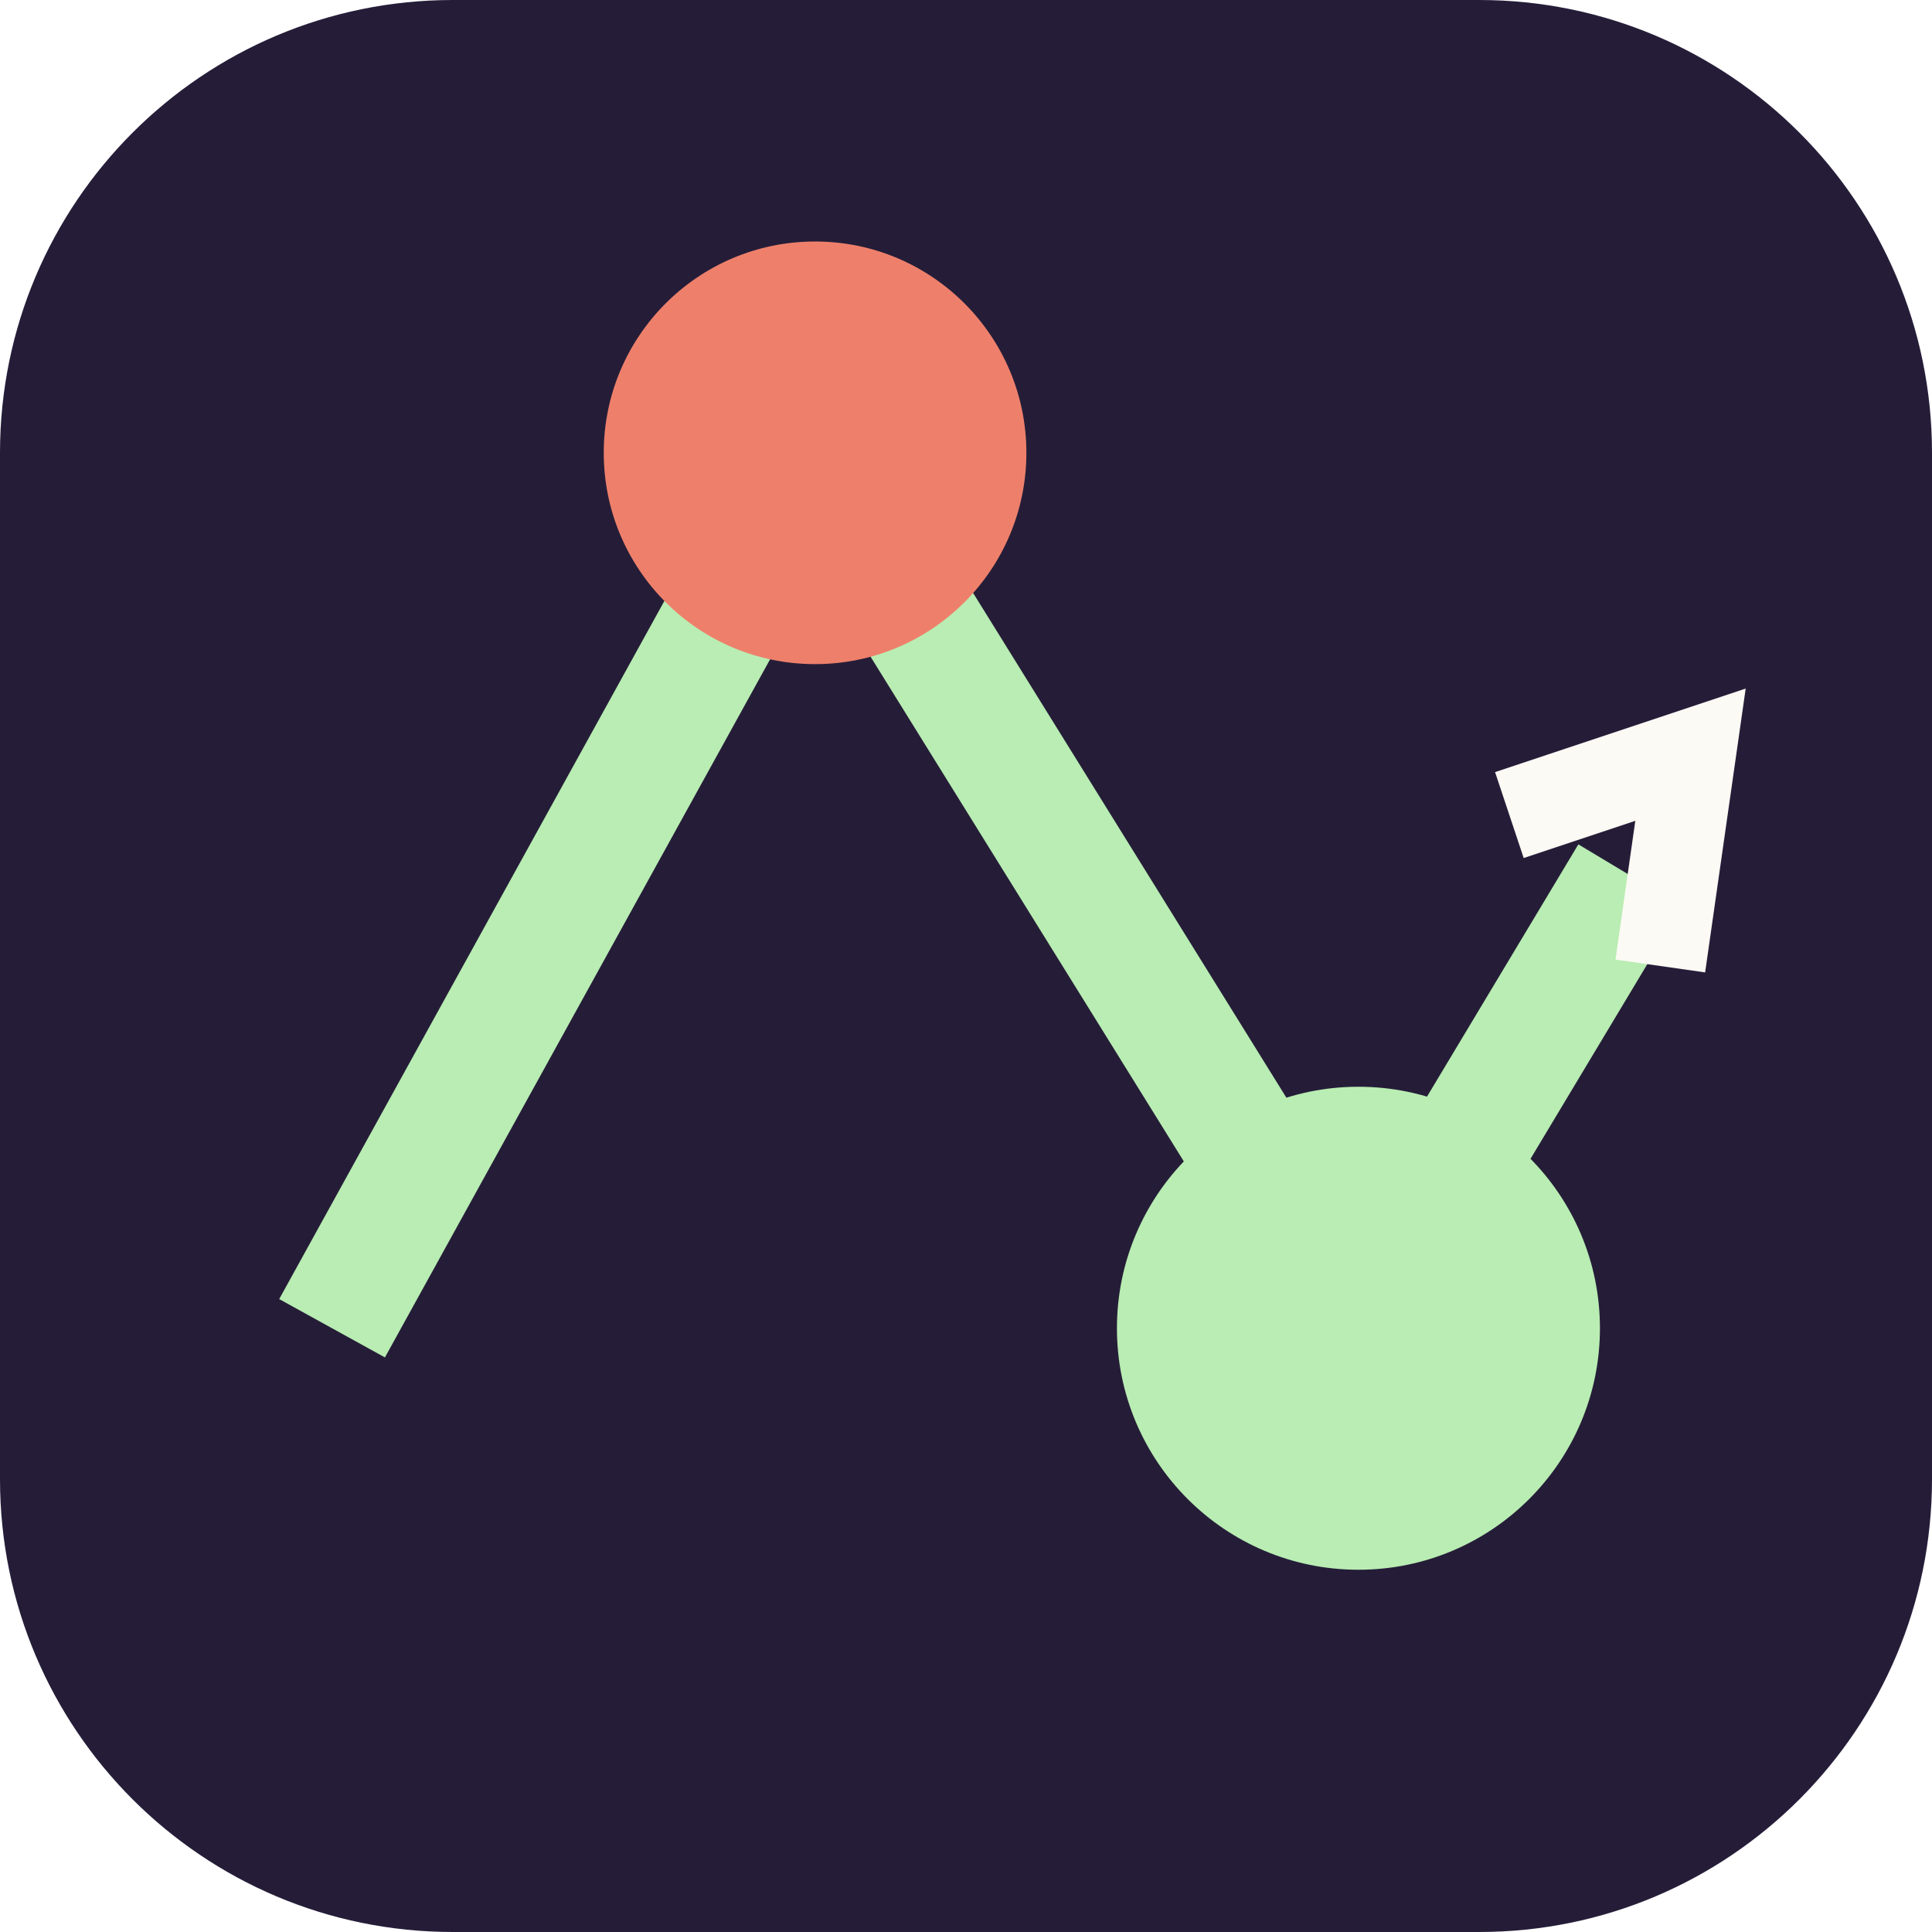
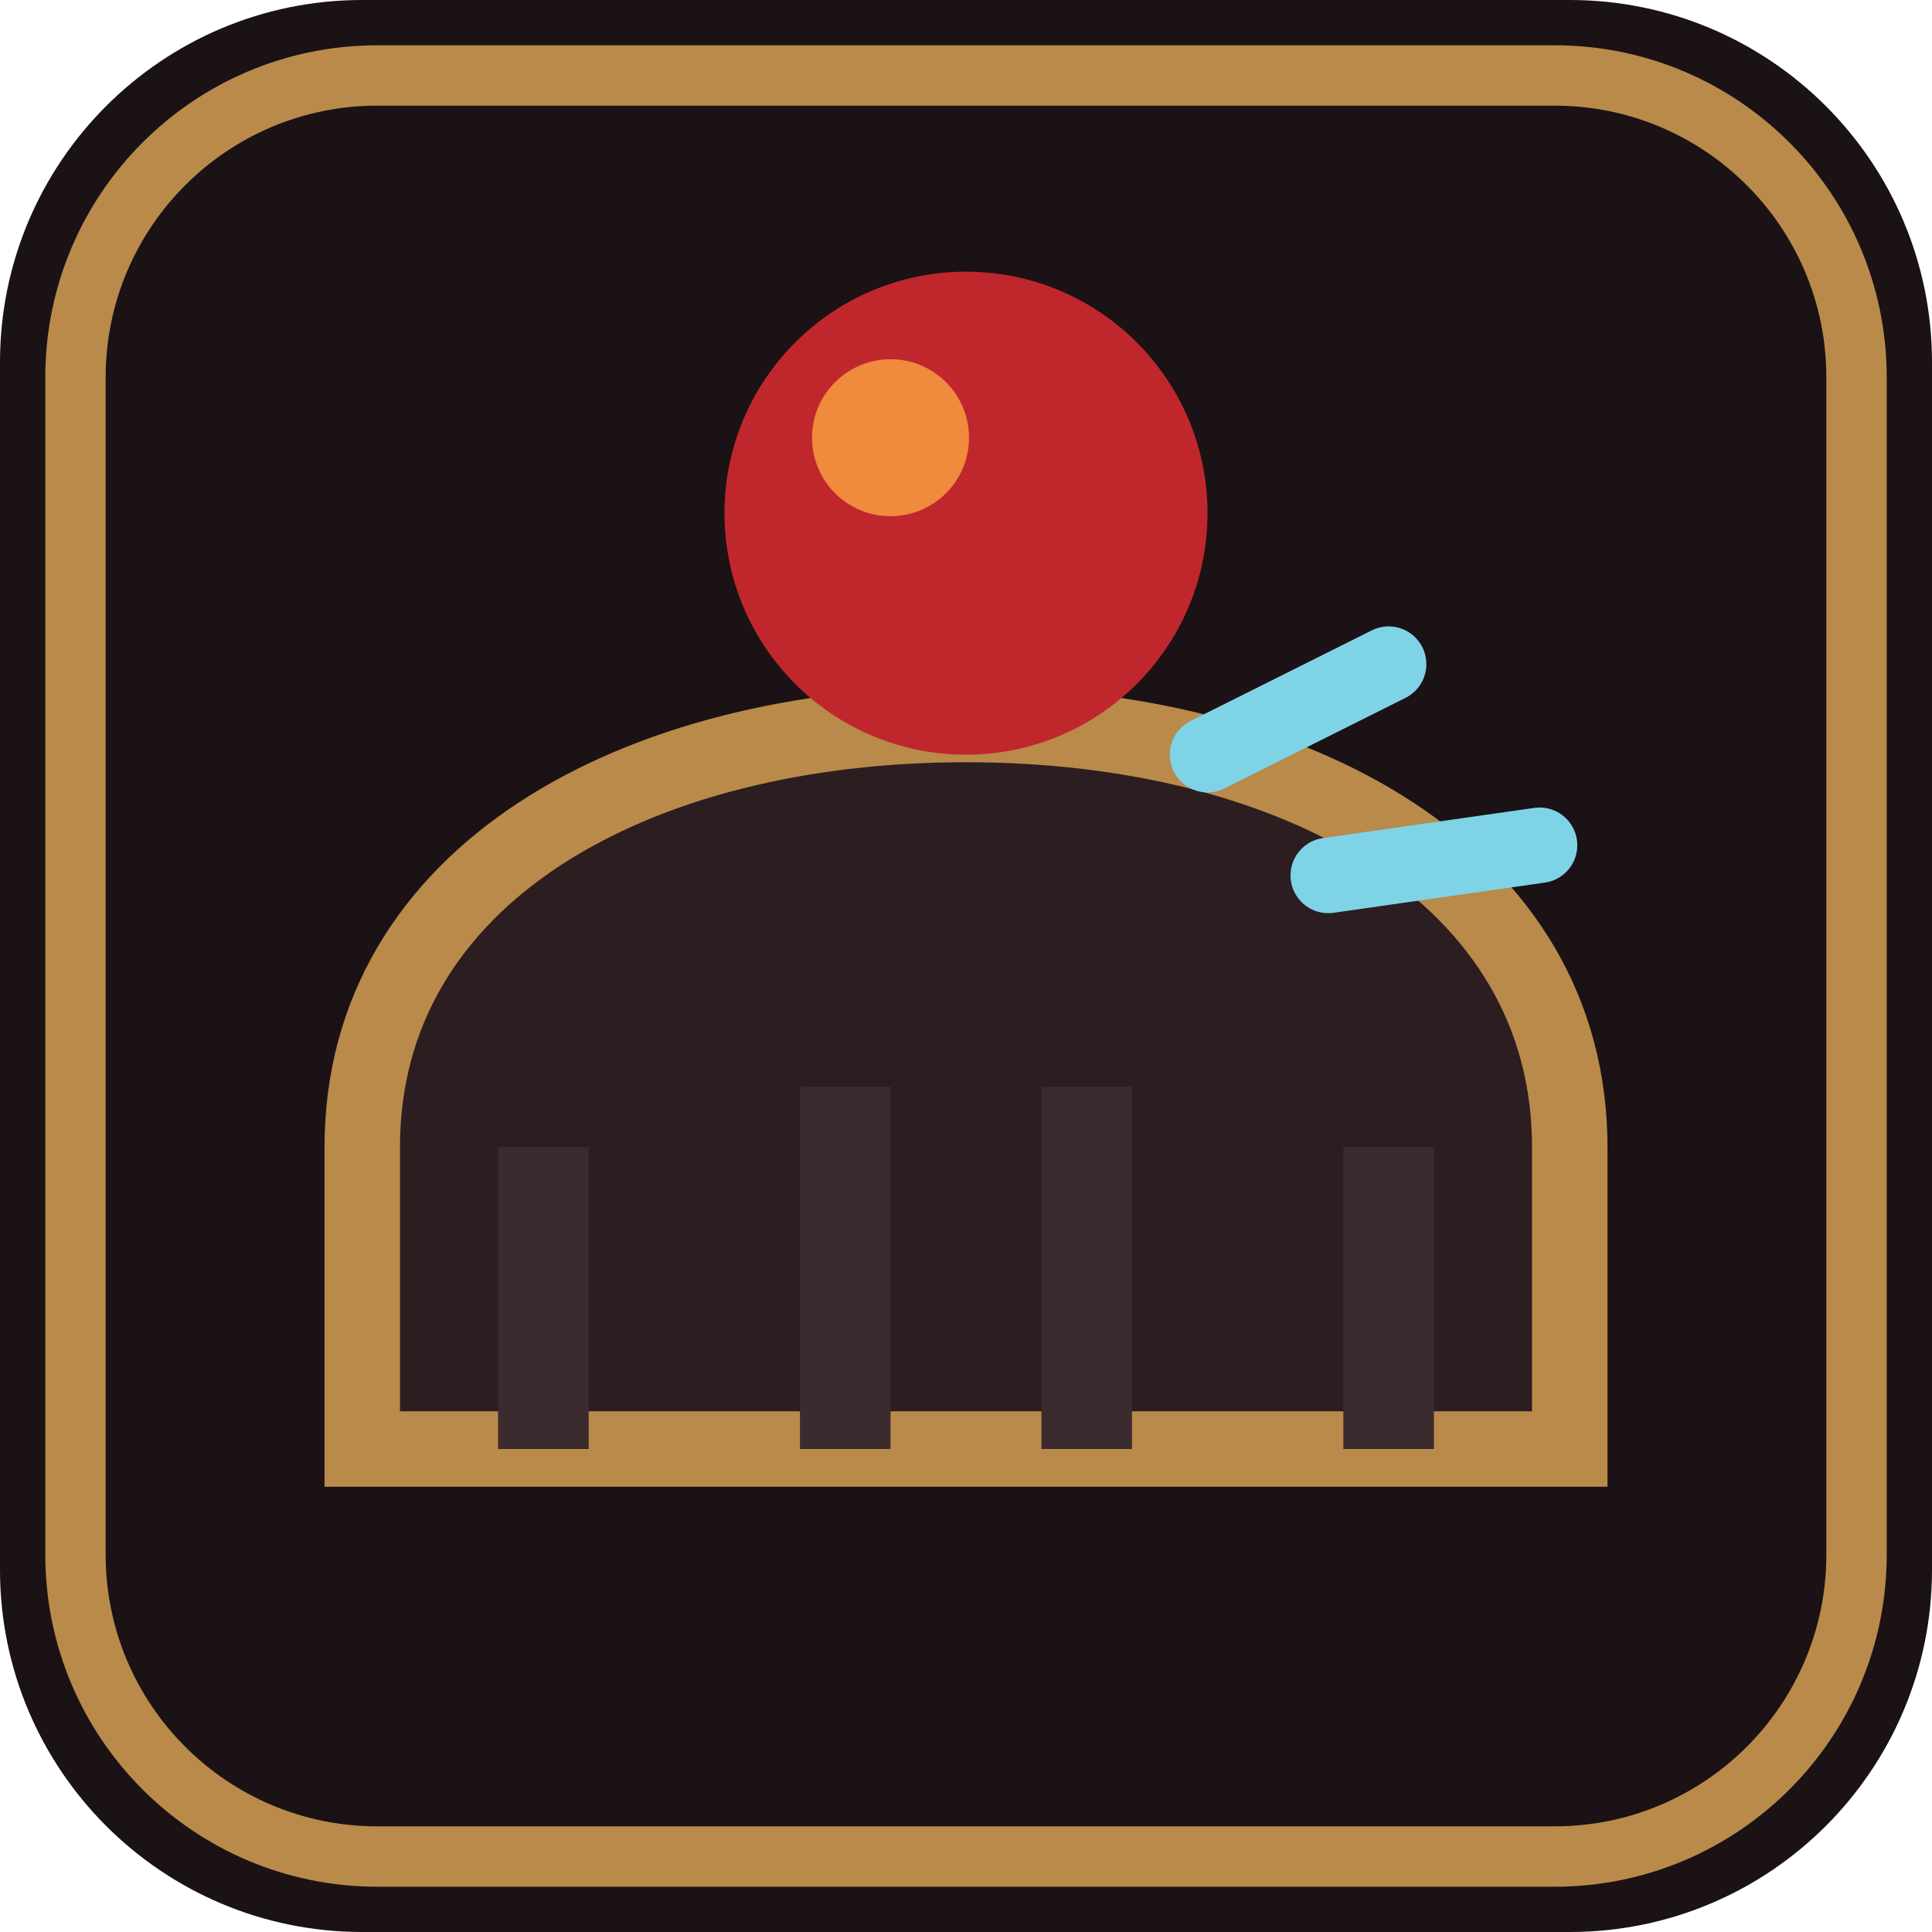
<svg xmlns="http://www.w3.org/2000/svg" viewBox="0 0 64 64">
-   <rect width="64" height="64" rx="15" fill="#251d38" />
-   <path d="M11 44 27 15 45 44 54 29" fill="none" stroke="#b9edb3" stroke-width="4" stroke-linejoin="round" />
-   <circle cx="27" cy="15" r="7" fill="#ee806b" />
-   <circle cx="45" cy="44" r="8" fill="#b9edb3" />
-   <path d="m50 27 6-2-1 7" fill="none" stroke="#fcfaf4" stroke-width="3" />
+   <rect width="64" height="64" rx="12" fill="#1a1215" />
+   <rect x="2.5" y="2.5" width="59" height="59" rx="10" fill="none" stroke="#b98a4a" stroke-width="2" />
+   <path d="M12 38c0-9 9-14 20-14s20 5 20 14v10H12z" fill="#2c1d21" stroke="#b98a4a" stroke-width="2.5" />
+   <path d="M18 48V38m10 10V36m8 12V36m10 12V38" stroke="#3b2a2e" stroke-width="3" />
+   <circle cx="32" cy="17" r="8" fill="#c0272d" />
+   <circle cx="29.5" cy="14.5" r="2.6" fill="#f08a3c" />
+   <path d="m40 25 6-3m-2 7 7-1" stroke="#7fd3e6" stroke-width="2.5" stroke-linecap="round" />
</svg>
